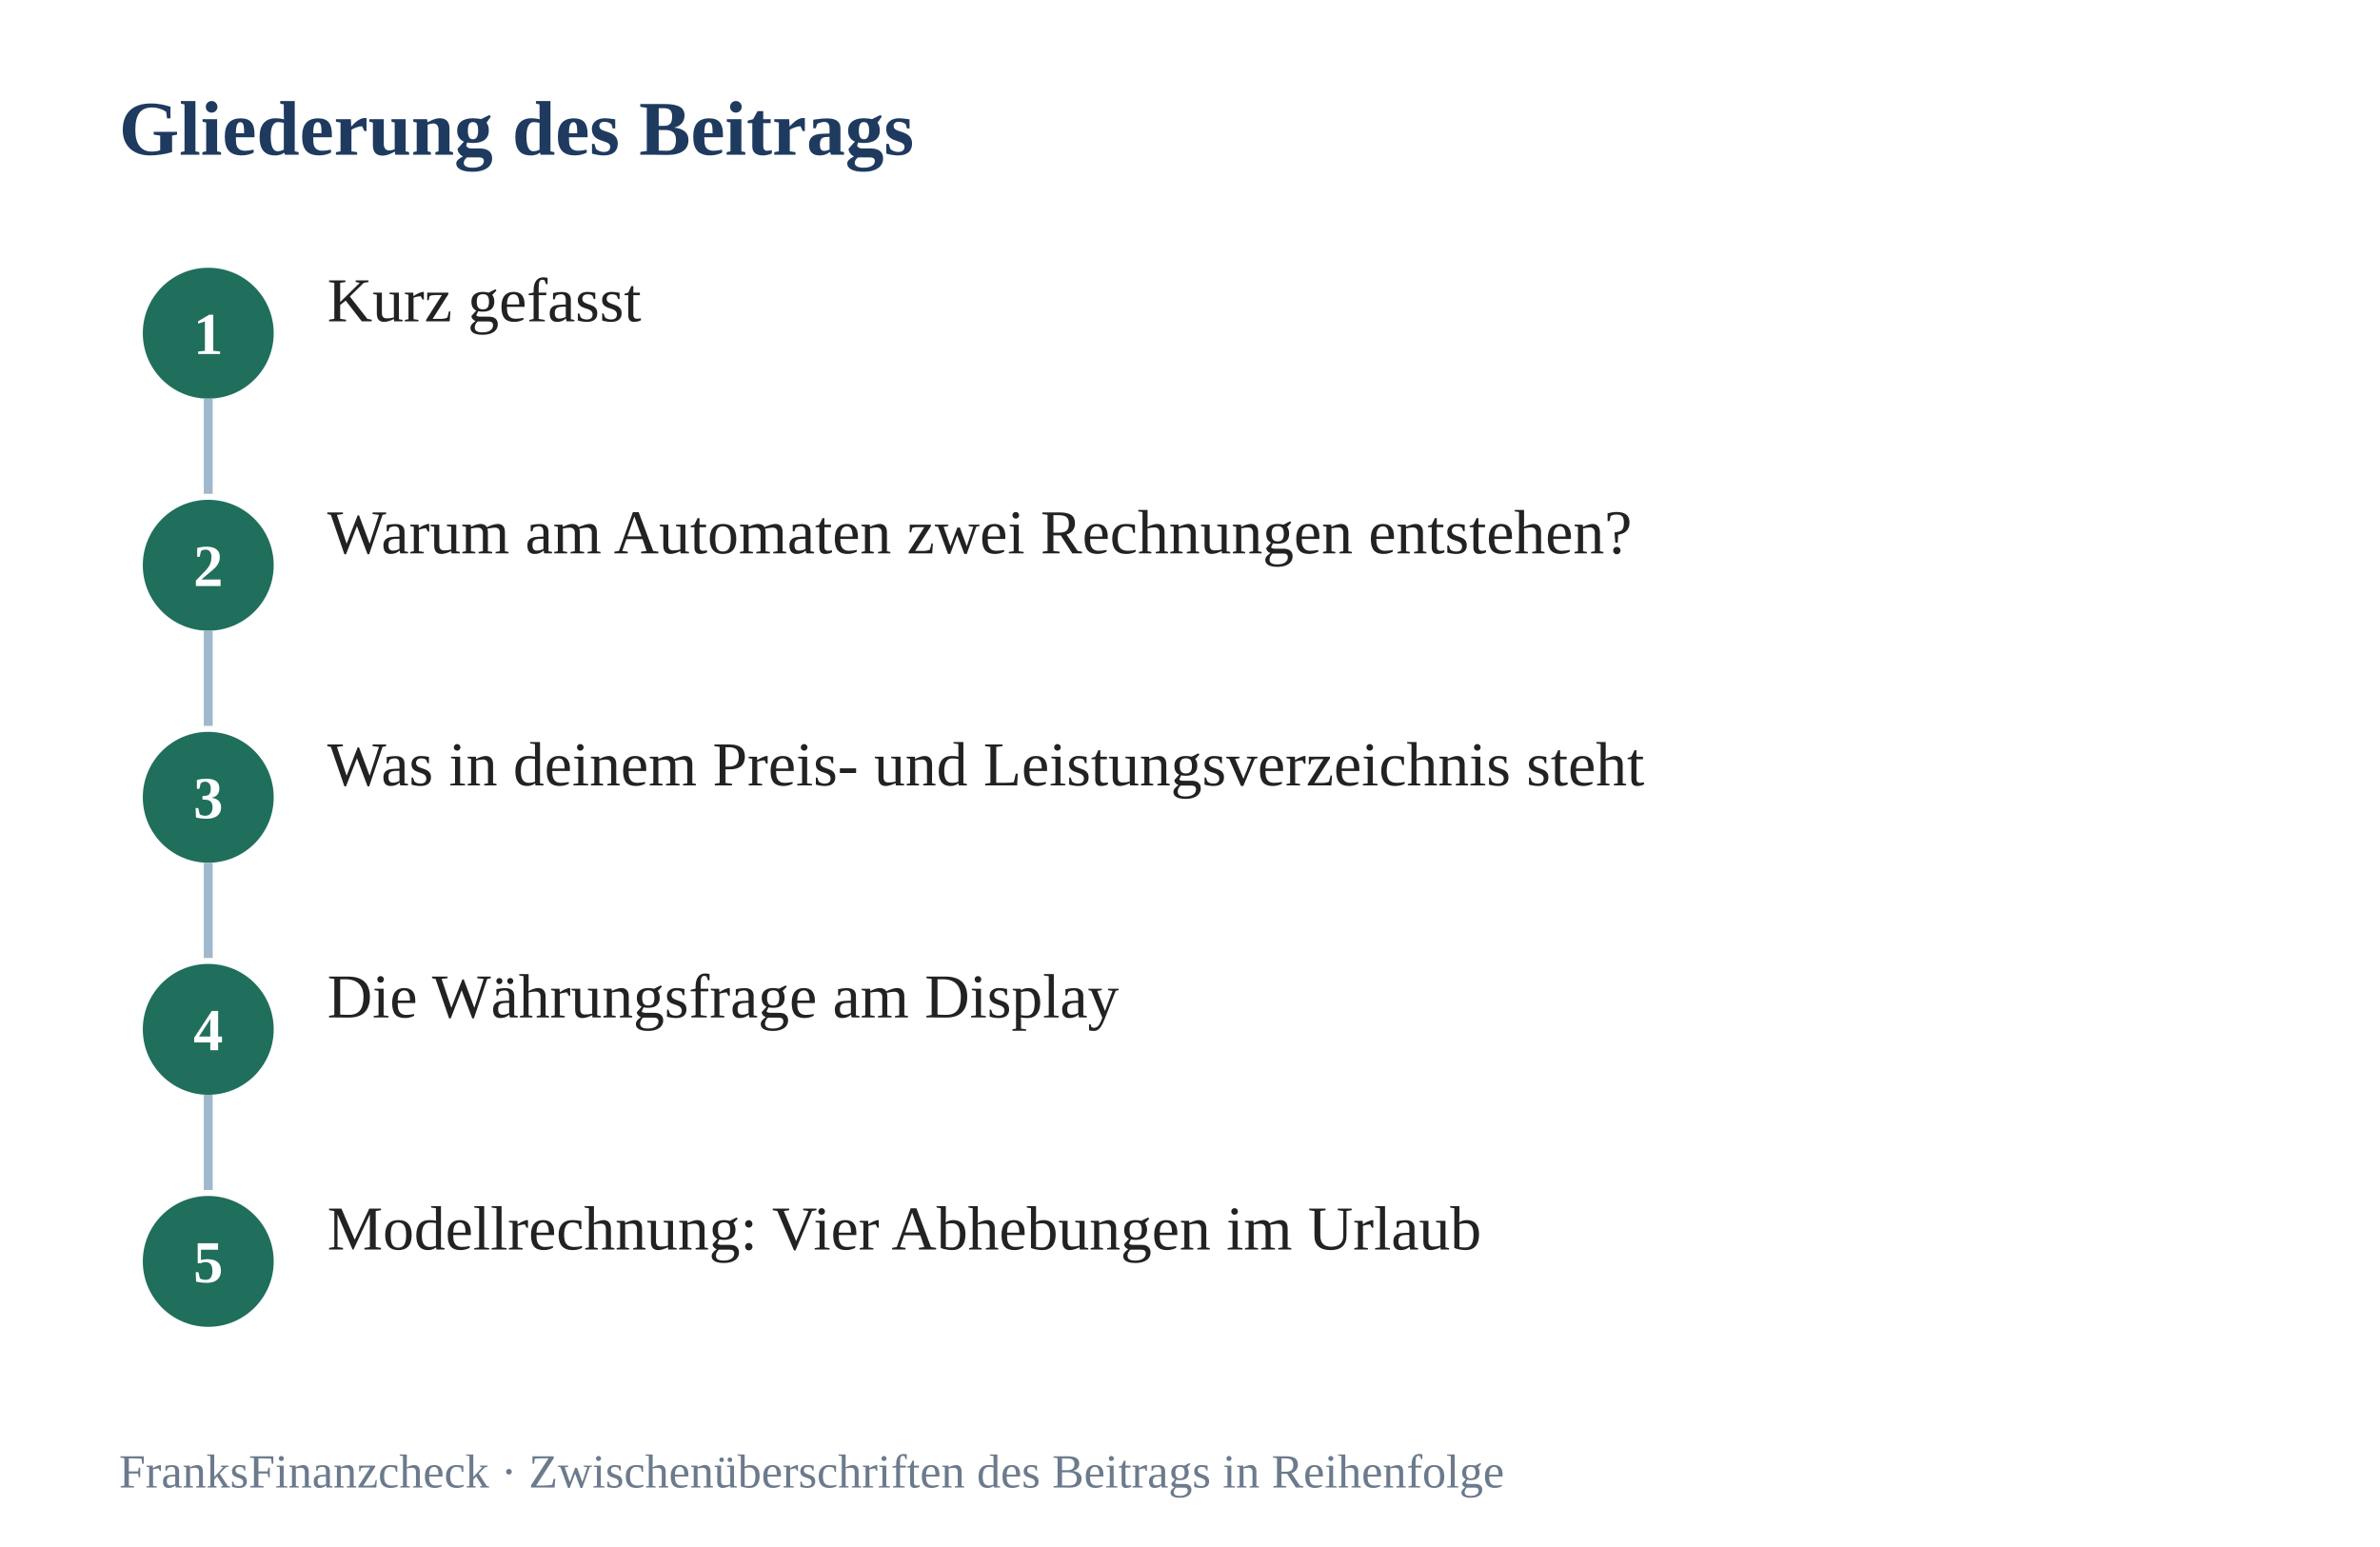
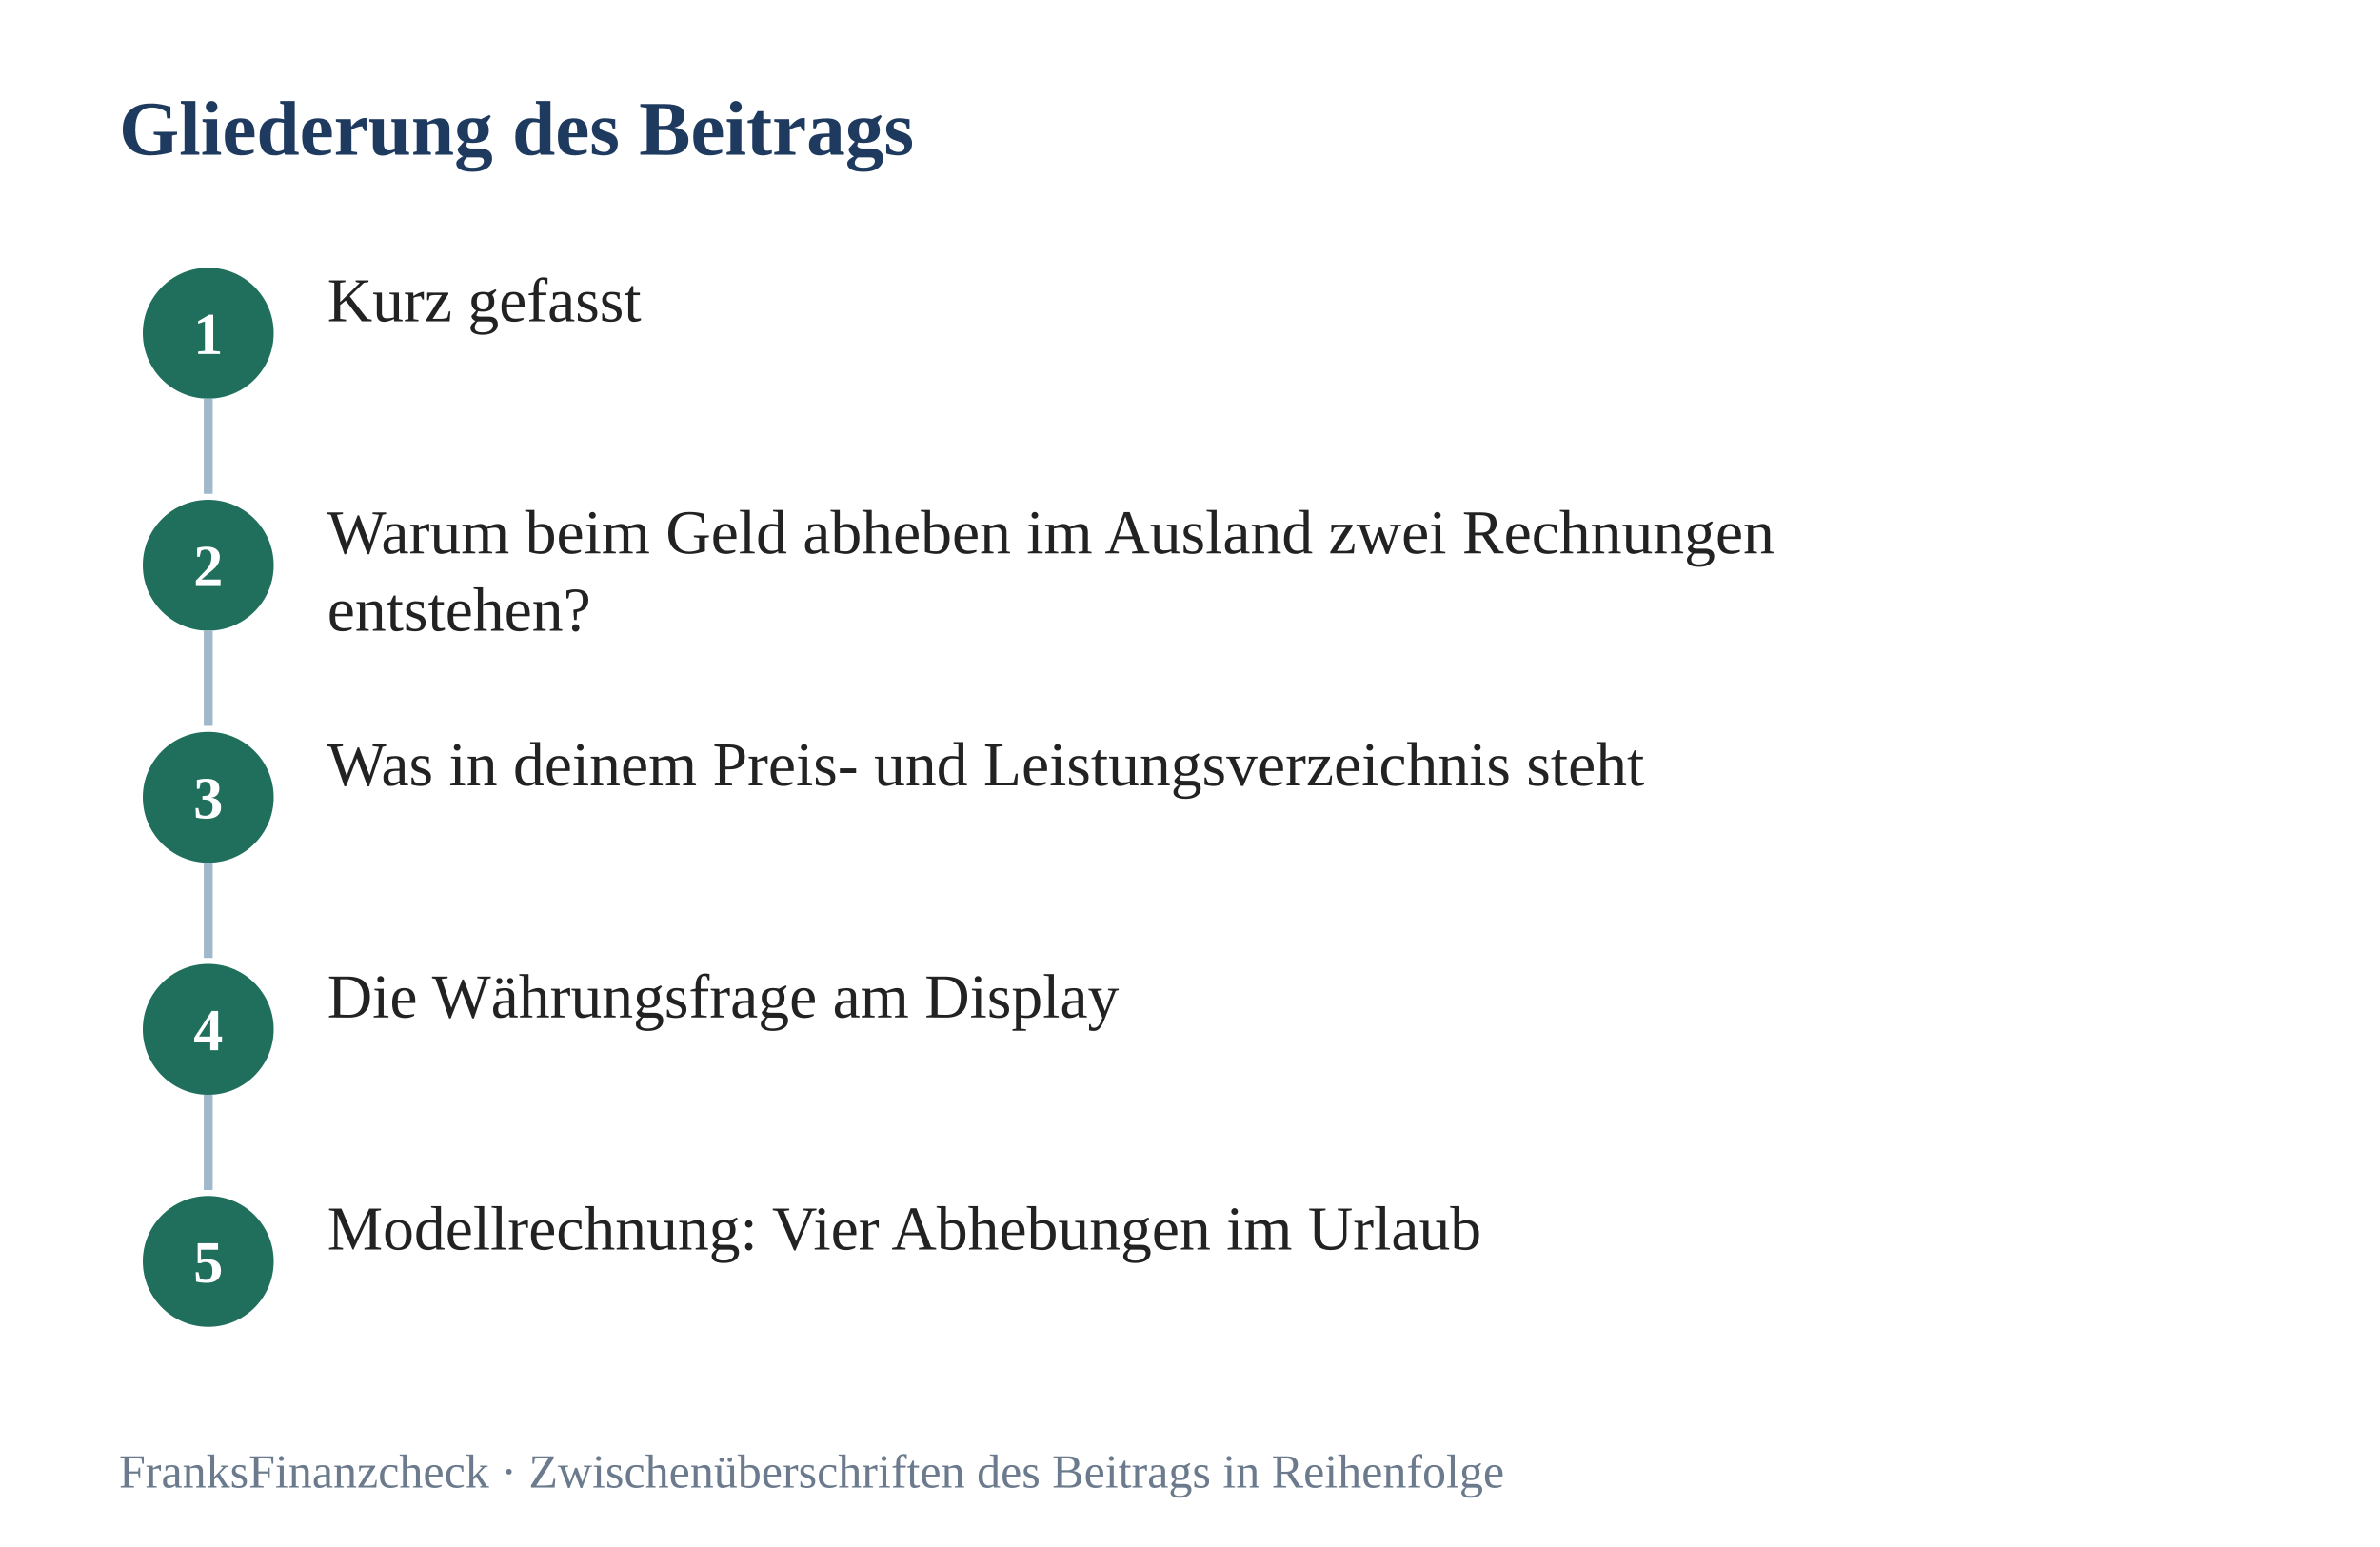
<svg xmlns="http://www.w3.org/2000/svg" width="800" height="520" viewBox="0 0 800 520" role="img" aria-label="Gliederung: Geld abheben im Ausland: Wo die Gebühren wirklich entstehen">
  <rect width="100%" height="100%" fill="#ffffff" />
  <text x="40" y="52" font-size="26" font-weight="700" fill="#1f3a5f">Gliederung des Beitrags</text>
  <circle cx="70" cy="112" r="22" fill="#1f6f5c" />
  <text x="70" y="119" font-size="20" font-weight="700" fill="#fff" text-anchor="middle">1</text>
  <text x="110" y="108" font-size="21" fill="#222">Kurz gefasst</text>
  <line x1="70" y1="134" x2="70" y2="166" stroke="#9fb8cc" stroke-width="3" />
  <circle cx="70" cy="190" r="22" fill="#1f6f5c" />
  <text x="70" y="197" font-size="20" font-weight="700" fill="#fff" text-anchor="middle">2</text>
-   <text x="110" y="186" font-size="21" fill="#222">Warum am Automaten zwei Rechnungen entstehen?</text>
+   <text x="110" y="186" font-size="21" fill="#222">Warum beim Geld abheben im Ausland zwei Rechnungen</text>
+   <text x="110" y="212" font-size="21" fill="#222">entstehen?</text>
  <line x1="70" y1="212" x2="70" y2="244" stroke="#9fb8cc" stroke-width="3" />
  <circle cx="70" cy="268" r="22" fill="#1f6f5c" />
  <text x="70" y="275" font-size="20" font-weight="700" fill="#fff" text-anchor="middle">3</text>
  <text x="110" y="264" font-size="21" fill="#222">Was in deinem Preis- und Leistungsverzeichnis steht</text>
  <line x1="70" y1="290" x2="70" y2="322" stroke="#9fb8cc" stroke-width="3" />
  <circle cx="70" cy="346" r="22" fill="#1f6f5c" />
  <text x="70" y="353" font-size="20" font-weight="700" fill="#fff" text-anchor="middle">4</text>
  <text x="110" y="342" font-size="21" fill="#222">Die Währungsfrage am Display</text>
  <line x1="70" y1="368" x2="70" y2="400" stroke="#9fb8cc" stroke-width="3" />
  <circle cx="70" cy="424" r="22" fill="#1f6f5c" />
  <text x="70" y="431" font-size="20" font-weight="700" fill="#fff" text-anchor="middle">5</text>
  <text x="110" y="420" font-size="21" fill="#222">Modellrechnung: Vier Abhebungen im Urlaub</text>
  <text x="40" y="500" font-size="16" fill="#6b7a8c">FranksFinanzcheck · Zwischenüberschriften des Beitrags in Reihenfolge</text>
</svg>
